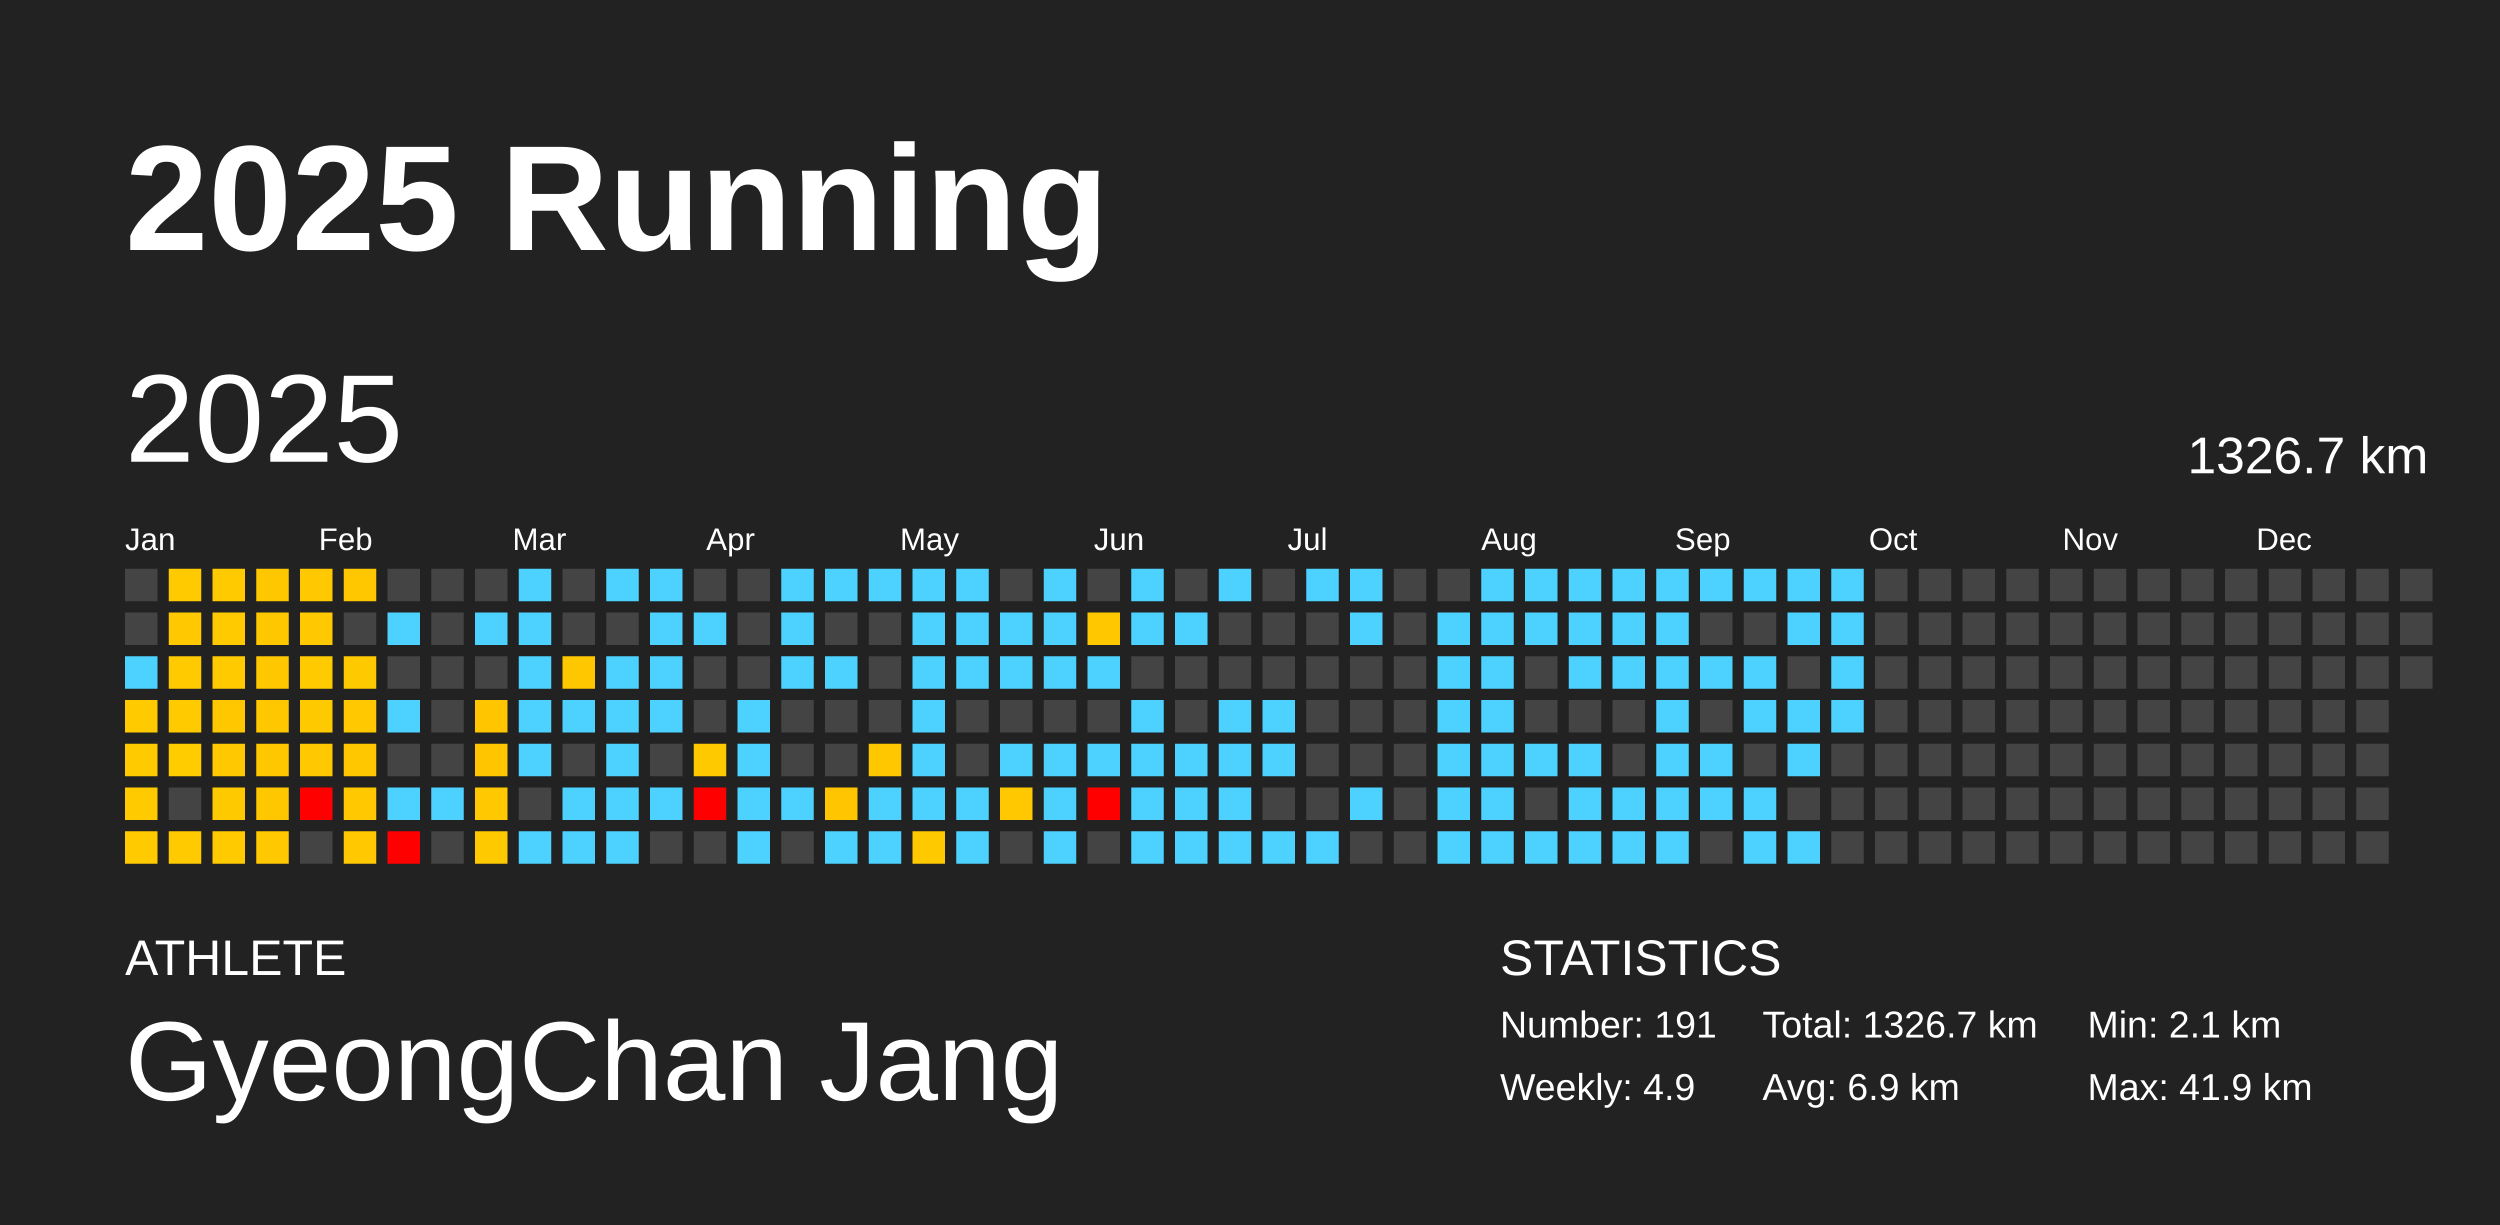
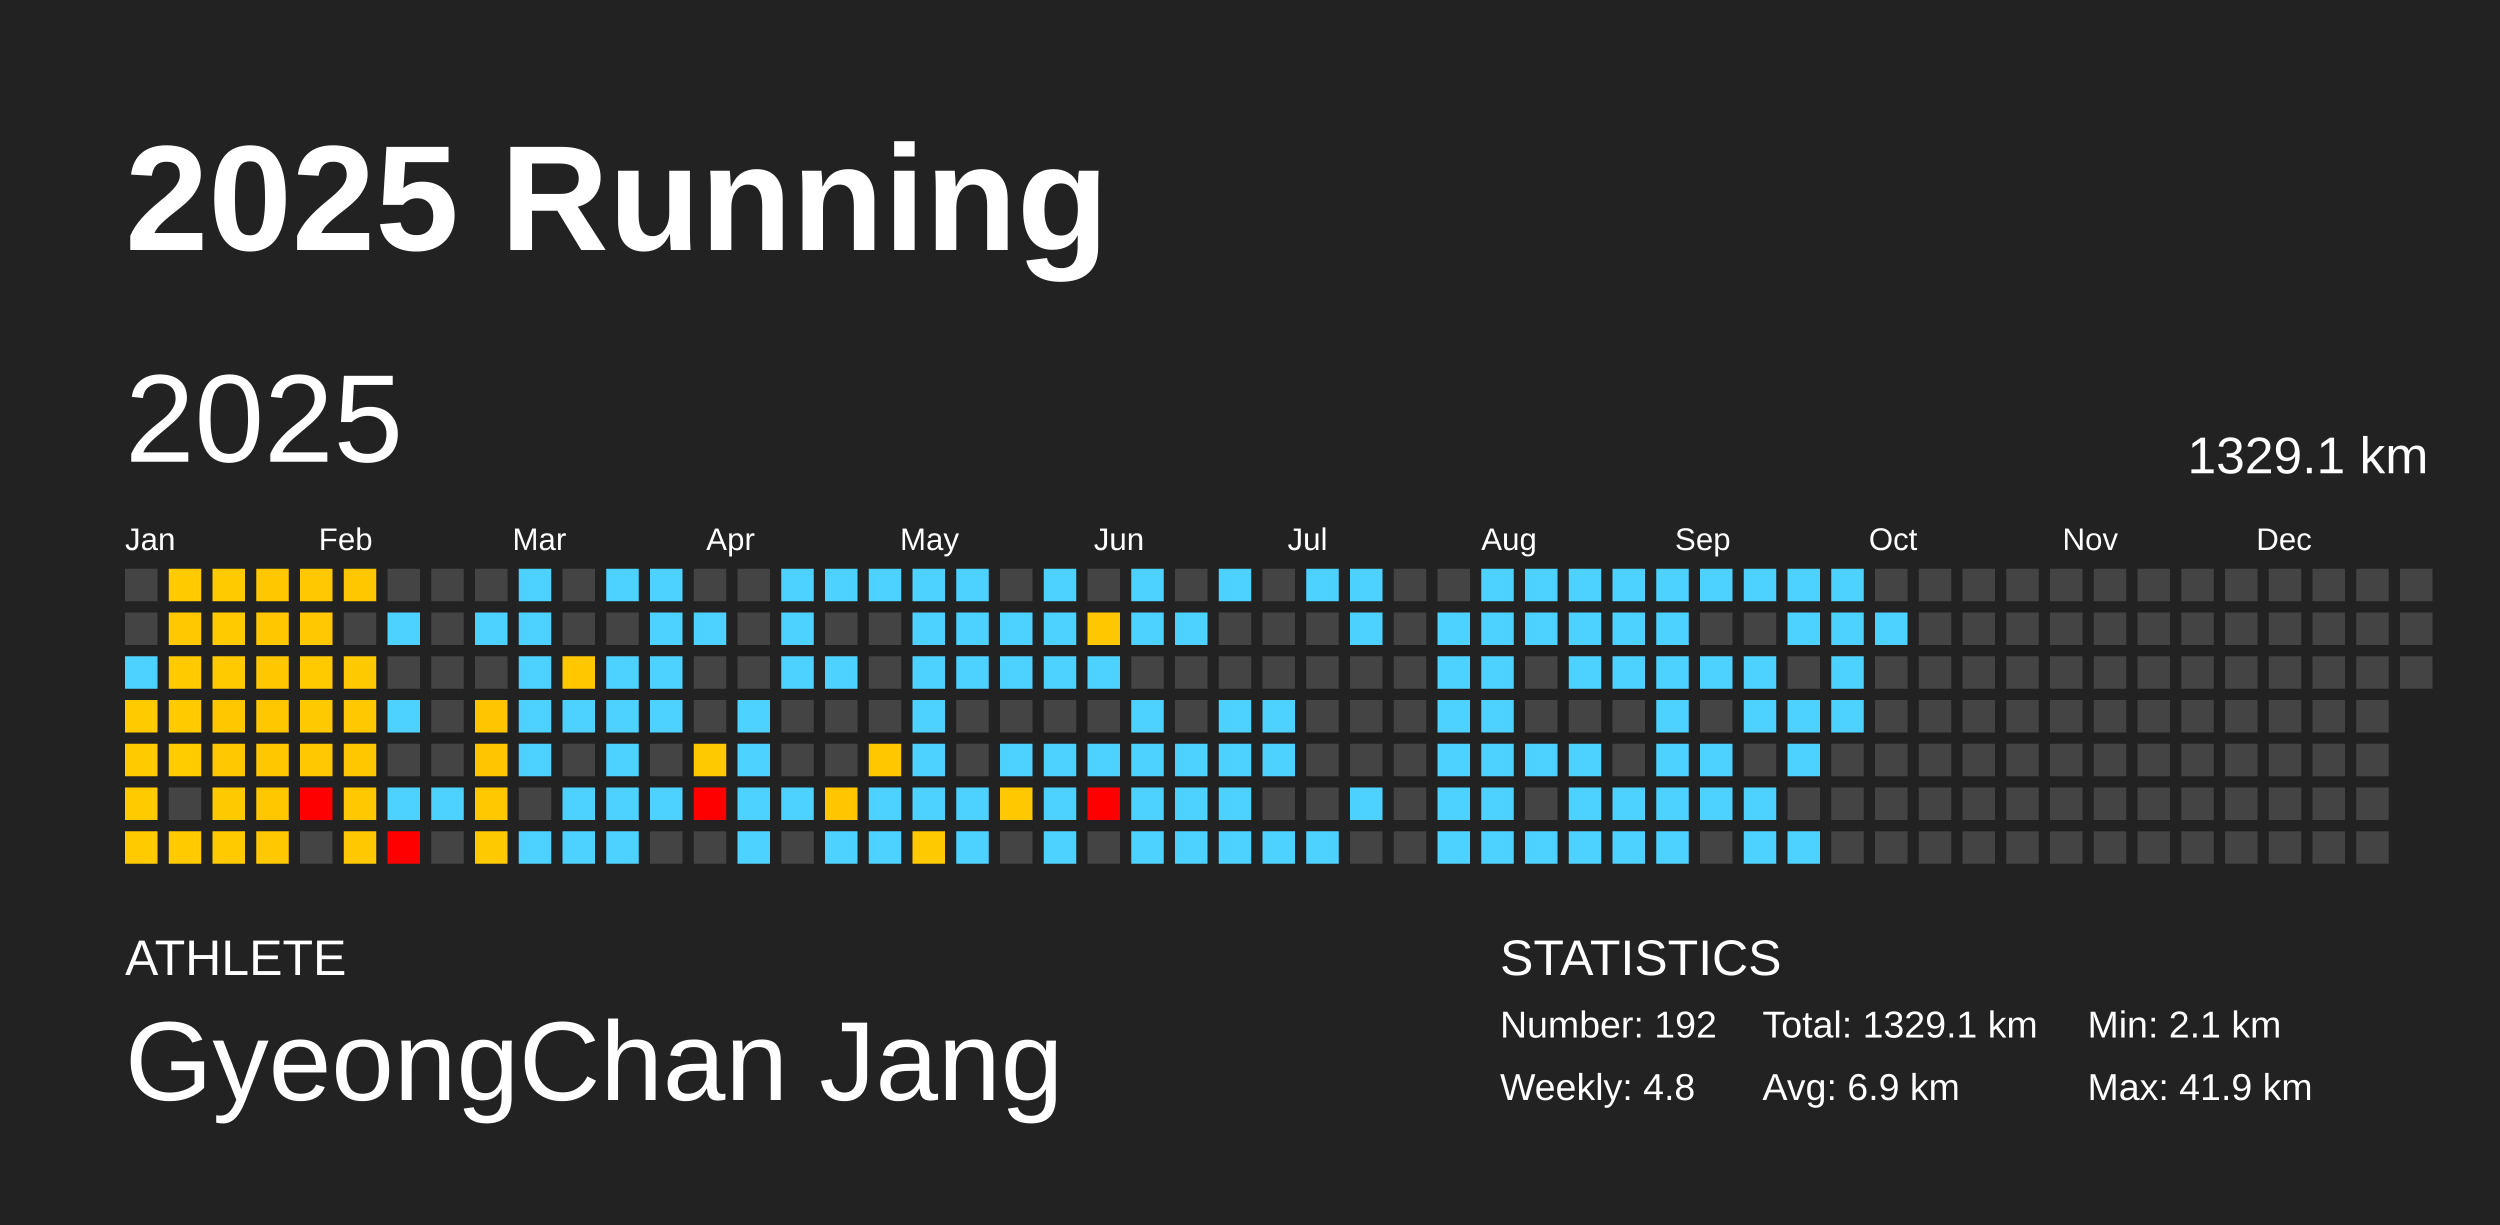
<svg xmlns="http://www.w3.org/2000/svg" baseProfile="full" height="98mm" version="1.1" viewBox="0,0,200,98" width="200mm">
  <defs />
  <rect fill="#222222" height="98" width="200" x="0" y="0" />
  <text fill="#FFFFFF" style="font-size:12px; font-family:Arial; font-weight:bold;" x="10" y="20">2025 Running</text>
  <text fill="#FFFFFF" style="font-size:4px; font-family:Arial" x="10" y="78">ATHLETE</text>
  <text fill="#FFFFFF" style="font-size:9px; font-family:Arial" x="10" y="88">GyeongChan Jang</text>
  <text fill="#FFFFFF" style="font-size:4px; font-family:Arial" x="120" y="78">STATISTICS</text>
-   <text fill="#FFFFFF" style="font-size:3px; font-family:Arial" x="120" y="83">Number: 191</text>
-   <text fill="#FFFFFF" style="font-size:3px; font-family:Arial" x="120" y="88">Weekly: 4.9</text>
-   <text fill="#FFFFFF" style="font-size:3px; font-family:Arial" x="141" y="83">Total: 1326.7 km</text>
+   <text fill="#FFFFFF" style="font-size:3px; font-family:Arial" x="120" y="83">Number: 192</text>
+   <text fill="#FFFFFF" style="font-size:3px; font-family:Arial" x="120" y="88">Weekly: 4.8</text>
+   <text fill="#FFFFFF" style="font-size:3px; font-family:Arial" x="141" y="83">Total: 1329.1 km</text>
  <text fill="#FFFFFF" style="font-size:3px; font-family:Arial" x="141" y="88">Avg: 6.9 km</text>
  <text fill="#FFFFFF" style="font-size:3px; font-family:Arial" x="167" y="83">Min: 2.1 km</text>
  <text fill="#FFFFFF" style="font-size:3px; font-family:Arial" x="167" y="88">Max: 41.9 km</text>
  <text dominant-baseline="hanging" fill="#FFFFFF" style="font-size:10.0px; font-family:Arial;" x="10" y="30">2025</text>
-   <text dominant-baseline="hanging" fill="#FFFFFF" style="font-size:4.125px; font-family:Arial;" x="175" y="35">1326.7 km</text>
+   <text dominant-baseline="hanging" fill="#FFFFFF" style="font-size:4.125px; font-family:Arial;" x="175" y="35">1329.1 km</text>
  <text fill="#FFFFFF" style="font-size:2.5px; font-family:Arial" x="10.0" y="44">Jan</text>
  <text fill="#FFFFFF" style="font-size:2.5px; font-family:Arial" x="25.5" y="44">Feb</text>
  <text fill="#FFFFFF" style="font-size:2.5px; font-family:Arial" x="41.0" y="44">Mar</text>
  <text fill="#FFFFFF" style="font-size:2.5px; font-family:Arial" x="56.5" y="44">Apr</text>
  <text fill="#FFFFFF" style="font-size:2.5px; font-family:Arial" x="72.0" y="44">May</text>
  <text fill="#FFFFFF" style="font-size:2.5px; font-family:Arial" x="87.5" y="44">Jun</text>
  <text fill="#FFFFFF" style="font-size:2.5px; font-family:Arial" x="103.0" y="44">Jul</text>
  <text fill="#FFFFFF" style="font-size:2.5px; font-family:Arial" x="118.5" y="44">Aug</text>
  <text fill="#FFFFFF" style="font-size:2.5px; font-family:Arial" x="134.0" y="44">Sep</text>
  <text fill="#FFFFFF" style="font-size:2.5px; font-family:Arial" x="149.5" y="44">Oct</text>
  <text fill="#FFFFFF" style="font-size:2.5px; font-family:Arial" x="165.0" y="44">Nov</text>
  <text fill="#FFFFFF" style="font-size:2.5px; font-family:Arial" x="180.5" y="44">Dec</text>
  <rect fill="#444444" height="2.6" width="2.6" x="10.0" y="45.5" />
  <rect fill="#444444" height="2.6" width="2.6" x="10.0" y="49.0" />
  <rect fill="#4dd2ff" height="2.6" width="2.6" x="10.0" y="52.5" />
  <rect fill="#ffca00" height="2.6" width="2.6" x="10.0" y="56.0" />
  <rect fill="#ffca00" height="2.6" width="2.6" x="10.0" y="59.5" />
  <rect fill="#ffca00" height="2.6" width="2.6" x="10.0" y="63.0" />
  <rect fill="#ffca00" height="2.6" width="2.6" x="10.0" y="66.5" />
  <rect fill="#ffcb00" height="2.6" width="2.6" x="13.5" y="45.5" />
  <rect fill="#ffc800" height="2.6" width="2.6" x="13.5" y="49.0" />
  <rect fill="#ffcb00" height="2.6" width="2.6" x="13.5" y="52.5" />
  <rect fill="#ffcb00" height="2.6" width="2.6" x="13.5" y="56.0" />
  <rect fill="#ffcc00" height="2.6" width="2.6" x="13.5" y="59.5" />
  <rect fill="#444444" height="2.6" width="2.6" x="13.5" y="63.0" />
  <rect fill="#ffcb00" height="2.6" width="2.6" x="13.5" y="66.5" />
  <rect fill="#ffca00" height="2.6" width="2.6" x="17.0" y="45.5" />
  <rect fill="#ffca00" height="2.6" width="2.6" x="17.0" y="49.0" />
  <rect fill="#ffca00" height="2.6" width="2.6" x="17.0" y="52.5" />
  <rect fill="#ffc700" height="2.6" width="2.6" x="17.0" y="56.0" />
  <rect fill="#ffc800" height="2.6" width="2.6" x="17.0" y="59.5" />
  <rect fill="#ffc900" height="2.6" width="2.6" x="17.0" y="63.0" />
  <rect fill="#ffcb00" height="2.6" width="2.6" x="17.0" y="66.5" />
  <rect fill="#ffc700" height="2.6" width="2.6" x="20.5" y="45.5" />
  <rect fill="#ffc700" height="2.6" width="2.6" x="20.5" y="49.0" />
  <rect fill="#ffc700" height="2.6" width="2.6" x="20.5" y="52.5" />
  <rect fill="#ffc700" height="2.6" width="2.6" x="20.5" y="56.0" />
  <rect fill="#ffc700" height="2.6" width="2.6" x="20.5" y="59.5" />
  <rect fill="#ffc700" height="2.6" width="2.6" x="20.5" y="63.0" />
  <rect fill="#ffc800" height="2.6" width="2.6" x="20.5" y="66.5" />
  <rect fill="#ffc800" height="2.6" width="2.6" x="24.0" y="45.5" />
  <rect fill="#ffc800" height="2.6" width="2.6" x="24.0" y="49.0" />
  <rect fill="#ffca00" height="2.6" width="2.6" x="24.0" y="52.5" />
  <rect fill="#ffc900" height="2.6" width="2.6" x="24.0" y="56.0" />
  <rect fill="#ffc800" height="2.6" width="2.6" x="24.0" y="59.5" />
  <rect fill="red" height="2.6" width="2.6" x="24.0" y="63.0" />
  <rect fill="#444444" height="2.6" width="2.6" x="24.0" y="66.5" />
  <rect fill="#ffc700" height="2.6" width="2.6" x="27.5" y="45.5" />
  <rect fill="#444444" height="2.6" width="2.6" x="27.5" y="49.0" />
  <rect fill="#ffc900" height="2.6" width="2.6" x="27.5" y="52.5" />
  <rect fill="#ffc800" height="2.6" width="2.6" x="27.5" y="56.0" />
  <rect fill="#ffc700" height="2.6" width="2.6" x="27.5" y="59.5" />
  <rect fill="#ffc800" height="2.6" width="2.6" x="27.5" y="63.0" />
  <rect fill="#ffc800" height="2.6" width="2.6" x="27.5" y="66.5" />
  <rect fill="#444444" height="2.6" width="2.6" x="31.0" y="45.5" />
  <rect fill="#4dd2ff" height="2.6" width="2.6" x="31.0" y="49.0" />
  <rect fill="#444444" height="2.6" width="2.6" x="31.0" y="52.5" />
  <rect fill="#4dd2ff" height="2.6" width="2.6" x="31.0" y="56.0" />
  <rect fill="#444444" height="2.6" width="2.6" x="31.0" y="59.5" />
  <rect fill="#4dd2ff" height="2.6" width="2.6" x="31.0" y="63.0" />
  <rect fill="red" height="2.6" width="2.6" x="31.0" y="66.5" />
  <rect fill="#444444" height="2.6" width="2.6" x="34.5" y="45.5" />
  <rect fill="#444444" height="2.6" width="2.6" x="34.5" y="49.0" />
  <rect fill="#444444" height="2.6" width="2.6" x="34.5" y="52.5" />
  <rect fill="#444444" height="2.6" width="2.6" x="34.5" y="56.0" />
  <rect fill="#444444" height="2.6" width="2.6" x="34.5" y="59.5" />
  <rect fill="#4dd2ff" height="2.6" width="2.6" x="34.5" y="63.0" />
  <rect fill="#444444" height="2.6" width="2.6" x="34.5" y="66.5" />
  <rect fill="#444444" height="2.6" width="2.6" x="38.0" y="45.5" />
  <rect fill="#4dd2ff" height="2.6" width="2.6" x="38.0" y="49.0" />
  <rect fill="#444444" height="2.6" width="2.6" x="38.0" y="52.5" />
  <rect fill="#ffc600" height="2.6" width="2.6" x="38.0" y="56.0" />
  <rect fill="#ffc600" height="2.6" width="2.6" x="38.0" y="59.5" />
  <rect fill="#ffc800" height="2.6" width="2.6" x="38.0" y="63.0" />
  <rect fill="#ffc900" height="2.6" width="2.6" x="38.0" y="66.5" />
  <rect fill="#4dd2ff" height="2.6" width="2.6" x="41.5" y="45.5" />
  <rect fill="#4dd2ff" height="2.6" width="2.6" x="41.5" y="49.0" />
  <rect fill="#4dd2ff" height="2.6" width="2.6" x="41.5" y="52.5" />
  <rect fill="#4dd2ff" height="2.6" width="2.6" x="41.5" y="56.0" />
  <rect fill="#4dd2ff" height="2.6" width="2.6" x="41.5" y="59.5" />
  <rect fill="#444444" height="2.6" width="2.6" x="41.5" y="63.0" />
  <rect fill="#4dd2ff" height="2.6" width="2.6" x="41.5" y="66.5" />
  <rect fill="#444444" height="2.6" width="2.6" x="45.0" y="45.5" />
  <rect fill="#444444" height="2.6" width="2.6" x="45.0" y="49.0" />
  <rect fill="#ffc700" height="2.6" width="2.6" x="45.0" y="52.5" />
  <rect fill="#4dd2ff" height="2.6" width="2.6" x="45.0" y="56.0" />
  <rect fill="#444444" height="2.6" width="2.6" x="45.0" y="59.5" />
  <rect fill="#4dd2ff" height="2.6" width="2.6" x="45.0" y="63.0" />
  <rect fill="#4dd2ff" height="2.6" width="2.6" x="45.0" y="66.5" />
  <rect fill="#4dd2ff" height="2.6" width="2.6" x="48.5" y="45.5" />
  <rect fill="#444444" height="2.6" width="2.6" x="48.5" y="49.0" />
  <rect fill="#4dd2ff" height="2.6" width="2.6" x="48.5" y="52.5" />
  <rect fill="#4dd2ff" height="2.6" width="2.6" x="48.5" y="56.0" />
  <rect fill="#4dd2ff" height="2.6" width="2.6" x="48.5" y="59.5" />
  <rect fill="#4dd2ff" height="2.6" width="2.6" x="48.5" y="63.0" />
  <rect fill="#4dd2ff" height="2.6" width="2.6" x="48.5" y="66.5" />
  <rect fill="#4dd2ff" height="2.6" width="2.6" x="52.0" y="45.5" />
  <rect fill="#4dd2ff" height="2.6" width="2.6" x="52.0" y="49.0" />
  <rect fill="#4dd2ff" height="2.6" width="2.6" x="52.0" y="52.5" />
  <rect fill="#4dd2ff" height="2.6" width="2.6" x="52.0" y="56.0" />
  <rect fill="#444444" height="2.6" width="2.6" x="52.0" y="59.5" />
  <rect fill="#4dd2ff" height="2.6" width="2.6" x="52.0" y="63.0" />
  <rect fill="#444444" height="2.6" width="2.6" x="52.0" y="66.5" />
  <rect fill="#444444" height="2.6" width="2.6" x="55.5" y="45.5" />
  <rect fill="#4dd2ff" height="2.6" width="2.6" x="55.5" y="49.0" />
  <rect fill="#444444" height="2.6" width="2.6" x="55.5" y="52.5" />
  <rect fill="#444444" height="2.6" width="2.6" x="55.5" y="56.0" />
  <rect fill="#ffc900" height="2.6" width="2.6" x="55.5" y="59.5" />
  <rect fill="red" height="2.6" width="2.6" x="55.5" y="63.0" />
  <rect fill="#444444" height="2.6" width="2.6" x="55.5" y="66.5" />
  <rect fill="#444444" height="2.6" width="2.6" x="59.0" y="45.5" />
  <rect fill="#444444" height="2.6" width="2.6" x="59.0" y="49.0" />
  <rect fill="#444444" height="2.6" width="2.6" x="59.0" y="52.5" />
  <rect fill="#4dd2ff" height="2.6" width="2.6" x="59.0" y="56.0" />
  <rect fill="#4dd2ff" height="2.6" width="2.6" x="59.0" y="59.5" />
  <rect fill="#4dd2ff" height="2.6" width="2.6" x="59.0" y="63.0" />
  <rect fill="#4dd2ff" height="2.6" width="2.6" x="59.0" y="66.5" />
  <rect fill="#4dd2ff" height="2.6" width="2.6" x="62.5" y="45.5" />
  <rect fill="#4dd2ff" height="2.6" width="2.6" x="62.5" y="49.0" />
  <rect fill="#4dd2ff" height="2.6" width="2.6" x="62.5" y="52.5" />
  <rect fill="#444444" height="2.6" width="2.6" x="62.5" y="56.0" />
  <rect fill="#444444" height="2.6" width="2.6" x="62.5" y="59.5" />
  <rect fill="#4dd2ff" height="2.6" width="2.6" x="62.5" y="63.0" />
  <rect fill="#444444" height="2.6" width="2.6" x="62.5" y="66.5" />
  <rect fill="#4dd2ff" height="2.6" width="2.6" x="66.0" y="45.5" />
  <rect fill="#444444" height="2.6" width="2.6" x="66.0" y="49.0" />
  <rect fill="#4dd2ff" height="2.6" width="2.6" x="66.0" y="52.5" />
  <rect fill="#444444" height="2.6" width="2.6" x="66.0" y="56.0" />
  <rect fill="#444444" height="2.6" width="2.6" x="66.0" y="59.5" />
  <rect fill="#ffc500" height="2.6" width="2.6" x="66.0" y="63.0" />
  <rect fill="#4dd2ff" height="2.6" width="2.6" x="66.0" y="66.5" />
  <rect fill="#4dd2ff" height="2.6" width="2.6" x="69.5" y="45.5" />
  <rect fill="#444444" height="2.6" width="2.6" x="69.5" y="49.0" />
  <rect fill="#444444" height="2.6" width="2.6" x="69.5" y="52.5" />
  <rect fill="#444444" height="2.6" width="2.6" x="69.5" y="56.0" />
  <rect fill="#ffc700" height="2.6" width="2.6" x="69.5" y="59.5" />
  <rect fill="#4dd2ff" height="2.6" width="2.6" x="69.5" y="63.0" />
  <rect fill="#4dd2ff" height="2.6" width="2.6" x="69.5" y="66.5" />
  <rect fill="#4dd2ff" height="2.6" width="2.6" x="73.0" y="45.5" />
  <rect fill="#4dd2ff" height="2.6" width="2.6" x="73.0" y="49.0" />
  <rect fill="#4dd2ff" height="2.6" width="2.6" x="73.0" y="52.5" />
  <rect fill="#4dd2ff" height="2.6" width="2.6" x="73.0" y="56.0" />
  <rect fill="#4dd2ff" height="2.6" width="2.6" x="73.0" y="59.5" />
  <rect fill="#4dd2ff" height="2.6" width="2.6" x="73.0" y="63.0" />
  <rect fill="#ffc900" height="2.6" width="2.6" x="73.0" y="66.5" />
  <rect fill="#4dd2ff" height="2.6" width="2.6" x="76.5" y="45.5" />
  <rect fill="#4dd2ff" height="2.6" width="2.6" x="76.5" y="49.0" />
  <rect fill="#4dd2ff" height="2.6" width="2.6" x="76.5" y="52.5" />
  <rect fill="#444444" height="2.6" width="2.6" x="76.5" y="56.0" />
  <rect fill="#444444" height="2.6" width="2.6" x="76.5" y="59.5" />
  <rect fill="#4dd2ff" height="2.6" width="2.6" x="76.5" y="63.0" />
  <rect fill="#4dd2ff" height="2.6" width="2.6" x="76.5" y="66.5" />
  <rect fill="#444444" height="2.6" width="2.6" x="80.0" y="45.5" />
  <rect fill="#4dd2ff" height="2.6" width="2.6" x="80.0" y="49.0" />
  <rect fill="#4dd2ff" height="2.6" width="2.6" x="80.0" y="52.5" />
  <rect fill="#444444" height="2.6" width="2.6" x="80.0" y="56.0" />
  <rect fill="#4dd2ff" height="2.6" width="2.6" x="80.0" y="59.5" />
  <rect fill="#ffc800" height="2.6" width="2.6" x="80.0" y="63.0" />
  <rect fill="#444444" height="2.6" width="2.6" x="80.0" y="66.5" />
  <rect fill="#4dd2ff" height="2.6" width="2.6" x="83.5" y="45.5" />
  <rect fill="#4dd2ff" height="2.6" width="2.6" x="83.5" y="49.0" />
  <rect fill="#4dd2ff" height="2.6" width="2.6" x="83.5" y="52.5" />
  <rect fill="#444444" height="2.6" width="2.6" x="83.5" y="56.0" />
  <rect fill="#4dd2ff" height="2.6" width="2.6" x="83.5" y="59.5" />
  <rect fill="#4dd2ff" height="2.6" width="2.6" x="83.5" y="63.0" />
  <rect fill="#4dd2ff" height="2.6" width="2.6" x="83.5" y="66.5" />
  <rect fill="#444444" height="2.6" width="2.6" x="87.0" y="45.5" />
  <rect fill="#ffc700" height="2.6" width="2.6" x="87.0" y="49.0" />
  <rect fill="#4dd2ff" height="2.6" width="2.6" x="87.0" y="52.5" />
  <rect fill="#444444" height="2.6" width="2.6" x="87.0" y="56.0" />
  <rect fill="#4dd2ff" height="2.6" width="2.6" x="87.0" y="59.5" />
  <rect fill="red" height="2.6" width="2.6" x="87.0" y="63.0" />
  <rect fill="#444444" height="2.6" width="2.6" x="87.0" y="66.5" />
  <rect fill="#4dd2ff" height="2.6" width="2.6" x="90.5" y="45.5" />
  <rect fill="#4dd2ff" height="2.6" width="2.6" x="90.5" y="49.0" />
  <rect fill="#444444" height="2.6" width="2.6" x="90.5" y="52.5" />
  <rect fill="#4dd2ff" height="2.6" width="2.6" x="90.5" y="56.0" />
  <rect fill="#4dd2ff" height="2.6" width="2.6" x="90.5" y="59.5" />
  <rect fill="#4dd2ff" height="2.6" width="2.6" x="90.5" y="63.0" />
  <rect fill="#4dd2ff" height="2.6" width="2.6" x="90.5" y="66.5" />
  <rect fill="#444444" height="2.6" width="2.6" x="94.0" y="45.5" />
  <rect fill="#4dd2ff" height="2.6" width="2.6" x="94.0" y="49.0" />
  <rect fill="#444444" height="2.6" width="2.6" x="94.0" y="52.5" />
  <rect fill="#444444" height="2.6" width="2.6" x="94.0" y="56.0" />
  <rect fill="#4dd2ff" height="2.6" width="2.6" x="94.0" y="59.5" />
  <rect fill="#4dd2ff" height="2.6" width="2.6" x="94.0" y="63.0" />
  <rect fill="#4dd2ff" height="2.6" width="2.6" x="94.0" y="66.5" />
  <rect fill="#4dd2ff" height="2.6" width="2.6" x="97.5" y="45.5" />
  <rect fill="#444444" height="2.6" width="2.6" x="97.5" y="49.0" />
  <rect fill="#444444" height="2.6" width="2.6" x="97.5" y="52.5" />
  <rect fill="#4dd2ff" height="2.6" width="2.6" x="97.5" y="56.0" />
  <rect fill="#4dd2ff" height="2.6" width="2.6" x="97.5" y="59.5" />
  <rect fill="#4dd2ff" height="2.6" width="2.6" x="97.5" y="63.0" />
  <rect fill="#4dd2ff" height="2.6" width="2.6" x="97.5" y="66.5" />
  <rect fill="#444444" height="2.6" width="2.6" x="101.0" y="45.5" />
  <rect fill="#444444" height="2.6" width="2.6" x="101.0" y="49.0" />
  <rect fill="#444444" height="2.6" width="2.6" x="101.0" y="52.5" />
  <rect fill="#4dd2ff" height="2.6" width="2.6" x="101.0" y="56.0" />
  <rect fill="#4dd2ff" height="2.6" width="2.6" x="101.0" y="59.5" />
  <rect fill="#444444" height="2.6" width="2.6" x="101.0" y="63.0" />
  <rect fill="#4dd2ff" height="2.6" width="2.6" x="101.0" y="66.5" />
  <rect fill="#4dd2ff" height="2.6" width="2.6" x="104.5" y="45.5" />
  <rect fill="#444444" height="2.6" width="2.6" x="104.5" y="49.0" />
  <rect fill="#444444" height="2.6" width="2.6" x="104.5" y="52.5" />
  <rect fill="#444444" height="2.6" width="2.6" x="104.5" y="56.0" />
  <rect fill="#444444" height="2.6" width="2.6" x="104.5" y="59.5" />
  <rect fill="#444444" height="2.6" width="2.6" x="104.5" y="63.0" />
  <rect fill="#4dd2ff" height="2.6" width="2.6" x="104.5" y="66.5" />
  <rect fill="#4dd2ff" height="2.6" width="2.6" x="108.0" y="45.5" />
  <rect fill="#4dd2ff" height="2.6" width="2.6" x="108.0" y="49.0" />
  <rect fill="#444444" height="2.6" width="2.6" x="108.0" y="52.5" />
  <rect fill="#444444" height="2.6" width="2.6" x="108.0" y="56.0" />
  <rect fill="#444444" height="2.6" width="2.6" x="108.0" y="59.5" />
  <rect fill="#4dd2ff" height="2.6" width="2.6" x="108.0" y="63.0" />
  <rect fill="#444444" height="2.6" width="2.6" x="108.0" y="66.5" />
  <rect fill="#444444" height="2.6" width="2.6" x="111.5" y="45.5" />
  <rect fill="#444444" height="2.6" width="2.6" x="111.5" y="49.0" />
  <rect fill="#444444" height="2.6" width="2.6" x="111.5" y="52.5" />
  <rect fill="#444444" height="2.6" width="2.6" x="111.5" y="56.0" />
  <rect fill="#444444" height="2.6" width="2.6" x="111.5" y="59.5" />
  <rect fill="#444444" height="2.6" width="2.6" x="111.5" y="63.0" />
  <rect fill="#444444" height="2.6" width="2.6" x="111.5" y="66.5" />
  <rect fill="#444444" height="2.6" width="2.6" x="115.0" y="45.5" />
  <rect fill="#4dd2ff" height="2.6" width="2.6" x="115.0" y="49.0" />
  <rect fill="#4dd2ff" height="2.6" width="2.6" x="115.0" y="52.5" />
  <rect fill="#4dd2ff" height="2.6" width="2.6" x="115.0" y="56.0" />
  <rect fill="#4dd2ff" height="2.6" width="2.6" x="115.0" y="59.5" />
  <rect fill="#4dd2ff" height="2.6" width="2.6" x="115.0" y="63.0" />
  <rect fill="#4dd2ff" height="2.6" width="2.6" x="115.0" y="66.5" />
  <rect fill="#4dd2ff" height="2.6" width="2.6" x="118.5" y="45.5" />
  <rect fill="#4dd2ff" height="2.6" width="2.6" x="118.5" y="49.0" />
  <rect fill="#4dd2ff" height="2.6" width="2.6" x="118.5" y="52.5" />
  <rect fill="#4dd2ff" height="2.6" width="2.6" x="118.5" y="56.0" />
  <rect fill="#4dd2ff" height="2.6" width="2.6" x="118.5" y="59.5" />
  <rect fill="#4dd2ff" height="2.6" width="2.6" x="118.5" y="63.0" />
  <rect fill="#4dd2ff" height="2.6" width="2.6" x="118.5" y="66.5" />
  <rect fill="#4dd2ff" height="2.6" width="2.6" x="122.0" y="45.5" />
  <rect fill="#4dd2ff" height="2.6" width="2.6" x="122.0" y="49.0" />
  <rect fill="#444444" height="2.6" width="2.6" x="122.0" y="52.5" />
  <rect fill="#444444" height="2.6" width="2.6" x="122.0" y="56.0" />
  <rect fill="#4dd2ff" height="2.6" width="2.6" x="122.0" y="59.5" />
  <rect fill="#444444" height="2.6" width="2.6" x="122.0" y="63.0" />
  <rect fill="#4dd2ff" height="2.6" width="2.6" x="122.0" y="66.5" />
  <rect fill="#4dd2ff" height="2.6" width="2.6" x="125.5" y="45.5" />
  <rect fill="#4dd2ff" height="2.6" width="2.6" x="125.5" y="49.0" />
  <rect fill="#4dd2ff" height="2.6" width="2.6" x="125.5" y="52.5" />
  <rect fill="#444444" height="2.6" width="2.6" x="125.5" y="56.0" />
  <rect fill="#4dd2ff" height="2.6" width="2.6" x="125.5" y="59.5" />
  <rect fill="#4dd2ff" height="2.6" width="2.6" x="125.5" y="63.0" />
  <rect fill="#4dd2ff" height="2.6" width="2.6" x="125.5" y="66.5" />
  <rect fill="#4dd2ff" height="2.6" width="2.6" x="129.0" y="45.5" />
  <rect fill="#4dd2ff" height="2.6" width="2.6" x="129.0" y="49.0" />
  <rect fill="#4dd2ff" height="2.6" width="2.6" x="129.0" y="52.5" />
  <rect fill="#444444" height="2.6" width="2.6" x="129.0" y="56.0" />
  <rect fill="#444444" height="2.6" width="2.6" x="129.0" y="59.5" />
  <rect fill="#4dd2ff" height="2.6" width="2.6" x="129.0" y="63.0" />
  <rect fill="#4dd2ff" height="2.6" width="2.6" x="129.0" y="66.5" />
  <rect fill="#4dd2ff" height="2.6" width="2.6" x="132.5" y="45.5" />
  <rect fill="#4dd2ff" height="2.6" width="2.6" x="132.5" y="49.0" />
  <rect fill="#4dd2ff" height="2.6" width="2.6" x="132.5" y="52.5" />
  <rect fill="#4dd2ff" height="2.6" width="2.6" x="132.5" y="56.0" />
  <rect fill="#4dd2ff" height="2.6" width="2.6" x="132.5" y="59.5" />
  <rect fill="#4dd2ff" height="2.6" width="2.6" x="132.5" y="63.0" />
  <rect fill="#4dd2ff" height="2.6" width="2.6" x="132.5" y="66.5" />
  <rect fill="#4dd2ff" height="2.6" width="2.6" x="136.0" y="45.5" />
  <rect fill="#444444" height="2.6" width="2.6" x="136.0" y="49.0" />
  <rect fill="#4dd2ff" height="2.6" width="2.6" x="136.0" y="52.5" />
  <rect fill="#444444" height="2.6" width="2.6" x="136.0" y="56.0" />
  <rect fill="#4dd2ff" height="2.6" width="2.6" x="136.0" y="59.5" />
  <rect fill="#4dd2ff" height="2.6" width="2.6" x="136.0" y="63.0" />
  <rect fill="#444444" height="2.6" width="2.6" x="136.0" y="66.5" />
  <rect fill="#4dd2ff" height="2.6" width="2.6" x="139.5" y="45.5" />
  <rect fill="#444444" height="2.6" width="2.6" x="139.5" y="49.0" />
  <rect fill="#4dd2ff" height="2.6" width="2.6" x="139.5" y="52.5" />
  <rect fill="#4dd2ff" height="2.6" width="2.6" x="139.5" y="56.0" />
  <rect fill="#444444" height="2.6" width="2.6" x="139.5" y="59.5" />
  <rect fill="#4dd2ff" height="2.6" width="2.6" x="139.5" y="63.0" />
  <rect fill="#4dd2ff" height="2.6" width="2.6" x="139.5" y="66.5" />
  <rect fill="#4dd2ff" height="2.6" width="2.6" x="143.0" y="45.5" />
  <rect fill="#4dd2ff" height="2.6" width="2.6" x="143.0" y="49.0" />
  <rect fill="#444444" height="2.6" width="2.6" x="143.0" y="52.5" />
  <rect fill="#4dd2ff" height="2.6" width="2.6" x="143.0" y="56.0" />
  <rect fill="#4dd2ff" height="2.6" width="2.6" x="143.0" y="59.5" />
  <rect fill="#444444" height="2.6" width="2.6" x="143.0" y="63.0" />
  <rect fill="#4dd2ff" height="2.6" width="2.6" x="143.0" y="66.5" />
  <rect fill="#4dd2ff" height="2.6" width="2.6" x="146.5" y="45.5" />
  <rect fill="#4dd2ff" height="2.6" width="2.6" x="146.5" y="49.0" />
  <rect fill="#4dd2ff" height="2.6" width="2.6" x="146.5" y="52.5" />
  <rect fill="#4dd2ff" height="2.6" width="2.6" x="146.5" y="56.0" />
  <rect fill="#444444" height="2.6" width="2.6" x="146.5" y="59.5" />
  <rect fill="#444444" height="2.6" width="2.6" x="146.5" y="63.0" />
  <rect fill="#444444" height="2.6" width="2.6" x="146.5" y="66.5" />
  <rect fill="#444444" height="2.6" width="2.6" x="150.0" y="45.5" />
-   <rect fill="#444444" height="2.6" width="2.6" x="150.0" y="49.0" />
+   <rect fill="#4dd2ff" height="2.6" width="2.6" x="150.0" y="49.0" />
  <rect fill="#444444" height="2.6" width="2.6" x="150.0" y="52.5" />
  <rect fill="#444444" height="2.6" width="2.6" x="150.0" y="56.0" />
  <rect fill="#444444" height="2.6" width="2.6" x="150.0" y="59.5" />
  <rect fill="#444444" height="2.6" width="2.6" x="150.0" y="63.0" />
  <rect fill="#444444" height="2.6" width="2.6" x="150.0" y="66.5" />
  <rect fill="#444444" height="2.6" width="2.6" x="153.5" y="45.5" />
  <rect fill="#444444" height="2.6" width="2.6" x="153.5" y="49.0" />
  <rect fill="#444444" height="2.6" width="2.6" x="153.5" y="52.5" />
  <rect fill="#444444" height="2.6" width="2.6" x="153.5" y="56.0" />
  <rect fill="#444444" height="2.6" width="2.6" x="153.5" y="59.5" />
  <rect fill="#444444" height="2.6" width="2.6" x="153.5" y="63.0" />
  <rect fill="#444444" height="2.6" width="2.6" x="153.5" y="66.5" />
  <rect fill="#444444" height="2.6" width="2.6" x="157.0" y="45.5" />
  <rect fill="#444444" height="2.6" width="2.6" x="157.0" y="49.0" />
  <rect fill="#444444" height="2.6" width="2.6" x="157.0" y="52.5" />
  <rect fill="#444444" height="2.6" width="2.6" x="157.0" y="56.0" />
  <rect fill="#444444" height="2.6" width="2.6" x="157.0" y="59.5" />
  <rect fill="#444444" height="2.6" width="2.6" x="157.0" y="63.0" />
  <rect fill="#444444" height="2.6" width="2.6" x="157.0" y="66.5" />
  <rect fill="#444444" height="2.6" width="2.6" x="160.5" y="45.5" />
  <rect fill="#444444" height="2.6" width="2.6" x="160.5" y="49.0" />
  <rect fill="#444444" height="2.6" width="2.6" x="160.5" y="52.5" />
  <rect fill="#444444" height="2.6" width="2.6" x="160.5" y="56.0" />
  <rect fill="#444444" height="2.6" width="2.6" x="160.5" y="59.5" />
  <rect fill="#444444" height="2.6" width="2.6" x="160.5" y="63.0" />
  <rect fill="#444444" height="2.6" width="2.6" x="160.5" y="66.5" />
  <rect fill="#444444" height="2.6" width="2.6" x="164.0" y="45.5" />
  <rect fill="#444444" height="2.6" width="2.6" x="164.0" y="49.0" />
  <rect fill="#444444" height="2.6" width="2.6" x="164.0" y="52.5" />
  <rect fill="#444444" height="2.6" width="2.6" x="164.0" y="56.0" />
  <rect fill="#444444" height="2.6" width="2.6" x="164.0" y="59.5" />
  <rect fill="#444444" height="2.6" width="2.6" x="164.0" y="63.0" />
  <rect fill="#444444" height="2.6" width="2.6" x="164.0" y="66.5" />
  <rect fill="#444444" height="2.6" width="2.6" x="167.5" y="45.5" />
  <rect fill="#444444" height="2.6" width="2.6" x="167.5" y="49.0" />
  <rect fill="#444444" height="2.6" width="2.6" x="167.5" y="52.5" />
  <rect fill="#444444" height="2.6" width="2.6" x="167.5" y="56.0" />
  <rect fill="#444444" height="2.6" width="2.6" x="167.5" y="59.5" />
  <rect fill="#444444" height="2.6" width="2.6" x="167.5" y="63.0" />
  <rect fill="#444444" height="2.6" width="2.6" x="167.5" y="66.5" />
  <rect fill="#444444" height="2.6" width="2.6" x="171.0" y="45.5" />
  <rect fill="#444444" height="2.6" width="2.6" x="171.0" y="49.0" />
  <rect fill="#444444" height="2.6" width="2.6" x="171.0" y="52.5" />
  <rect fill="#444444" height="2.6" width="2.6" x="171.0" y="56.0" />
  <rect fill="#444444" height="2.6" width="2.6" x="171.0" y="59.5" />
  <rect fill="#444444" height="2.6" width="2.6" x="171.0" y="63.0" />
  <rect fill="#444444" height="2.6" width="2.6" x="171.0" y="66.5" />
  <rect fill="#444444" height="2.6" width="2.6" x="174.5" y="45.5" />
  <rect fill="#444444" height="2.6" width="2.6" x="174.5" y="49.0" />
  <rect fill="#444444" height="2.6" width="2.6" x="174.5" y="52.5" />
  <rect fill="#444444" height="2.6" width="2.6" x="174.5" y="56.0" />
  <rect fill="#444444" height="2.6" width="2.6" x="174.5" y="59.5" />
  <rect fill="#444444" height="2.6" width="2.6" x="174.5" y="63.0" />
  <rect fill="#444444" height="2.6" width="2.6" x="174.5" y="66.5" />
  <rect fill="#444444" height="2.6" width="2.6" x="178.0" y="45.5" />
  <rect fill="#444444" height="2.6" width="2.6" x="178.0" y="49.0" />
  <rect fill="#444444" height="2.6" width="2.6" x="178.0" y="52.5" />
  <rect fill="#444444" height="2.6" width="2.6" x="178.0" y="56.0" />
  <rect fill="#444444" height="2.6" width="2.6" x="178.0" y="59.5" />
  <rect fill="#444444" height="2.6" width="2.6" x="178.0" y="63.0" />
  <rect fill="#444444" height="2.6" width="2.6" x="178.0" y="66.5" />
  <rect fill="#444444" height="2.6" width="2.6" x="181.5" y="45.5" />
  <rect fill="#444444" height="2.6" width="2.6" x="181.5" y="49.0" />
  <rect fill="#444444" height="2.6" width="2.6" x="181.5" y="52.5" />
  <rect fill="#444444" height="2.6" width="2.6" x="181.5" y="56.0" />
  <rect fill="#444444" height="2.6" width="2.6" x="181.5" y="59.5" />
  <rect fill="#444444" height="2.6" width="2.6" x="181.5" y="63.0" />
  <rect fill="#444444" height="2.6" width="2.6" x="181.5" y="66.5" />
  <rect fill="#444444" height="2.6" width="2.6" x="185.0" y="45.5" />
  <rect fill="#444444" height="2.6" width="2.6" x="185.0" y="49.0" />
  <rect fill="#444444" height="2.6" width="2.6" x="185.0" y="52.5" />
  <rect fill="#444444" height="2.6" width="2.6" x="185.0" y="56.0" />
  <rect fill="#444444" height="2.6" width="2.6" x="185.0" y="59.5" />
  <rect fill="#444444" height="2.6" width="2.6" x="185.0" y="63.0" />
  <rect fill="#444444" height="2.6" width="2.6" x="185.0" y="66.5" />
  <rect fill="#444444" height="2.6" width="2.6" x="188.5" y="45.5" />
  <rect fill="#444444" height="2.6" width="2.6" x="188.5" y="49.0" />
  <rect fill="#444444" height="2.6" width="2.6" x="188.5" y="52.5" />
  <rect fill="#444444" height="2.6" width="2.6" x="188.5" y="56.0" />
  <rect fill="#444444" height="2.6" width="2.6" x="188.5" y="59.5" />
  <rect fill="#444444" height="2.6" width="2.6" x="188.5" y="63.0" />
  <rect fill="#444444" height="2.6" width="2.6" x="188.5" y="66.5" />
  <rect fill="#444444" height="2.6" width="2.6" x="192.0" y="45.5" />
  <rect fill="#444444" height="2.6" width="2.6" x="192.0" y="49.0" />
  <rect fill="#444444" height="2.6" width="2.6" x="192.0" y="52.5" />
</svg>
